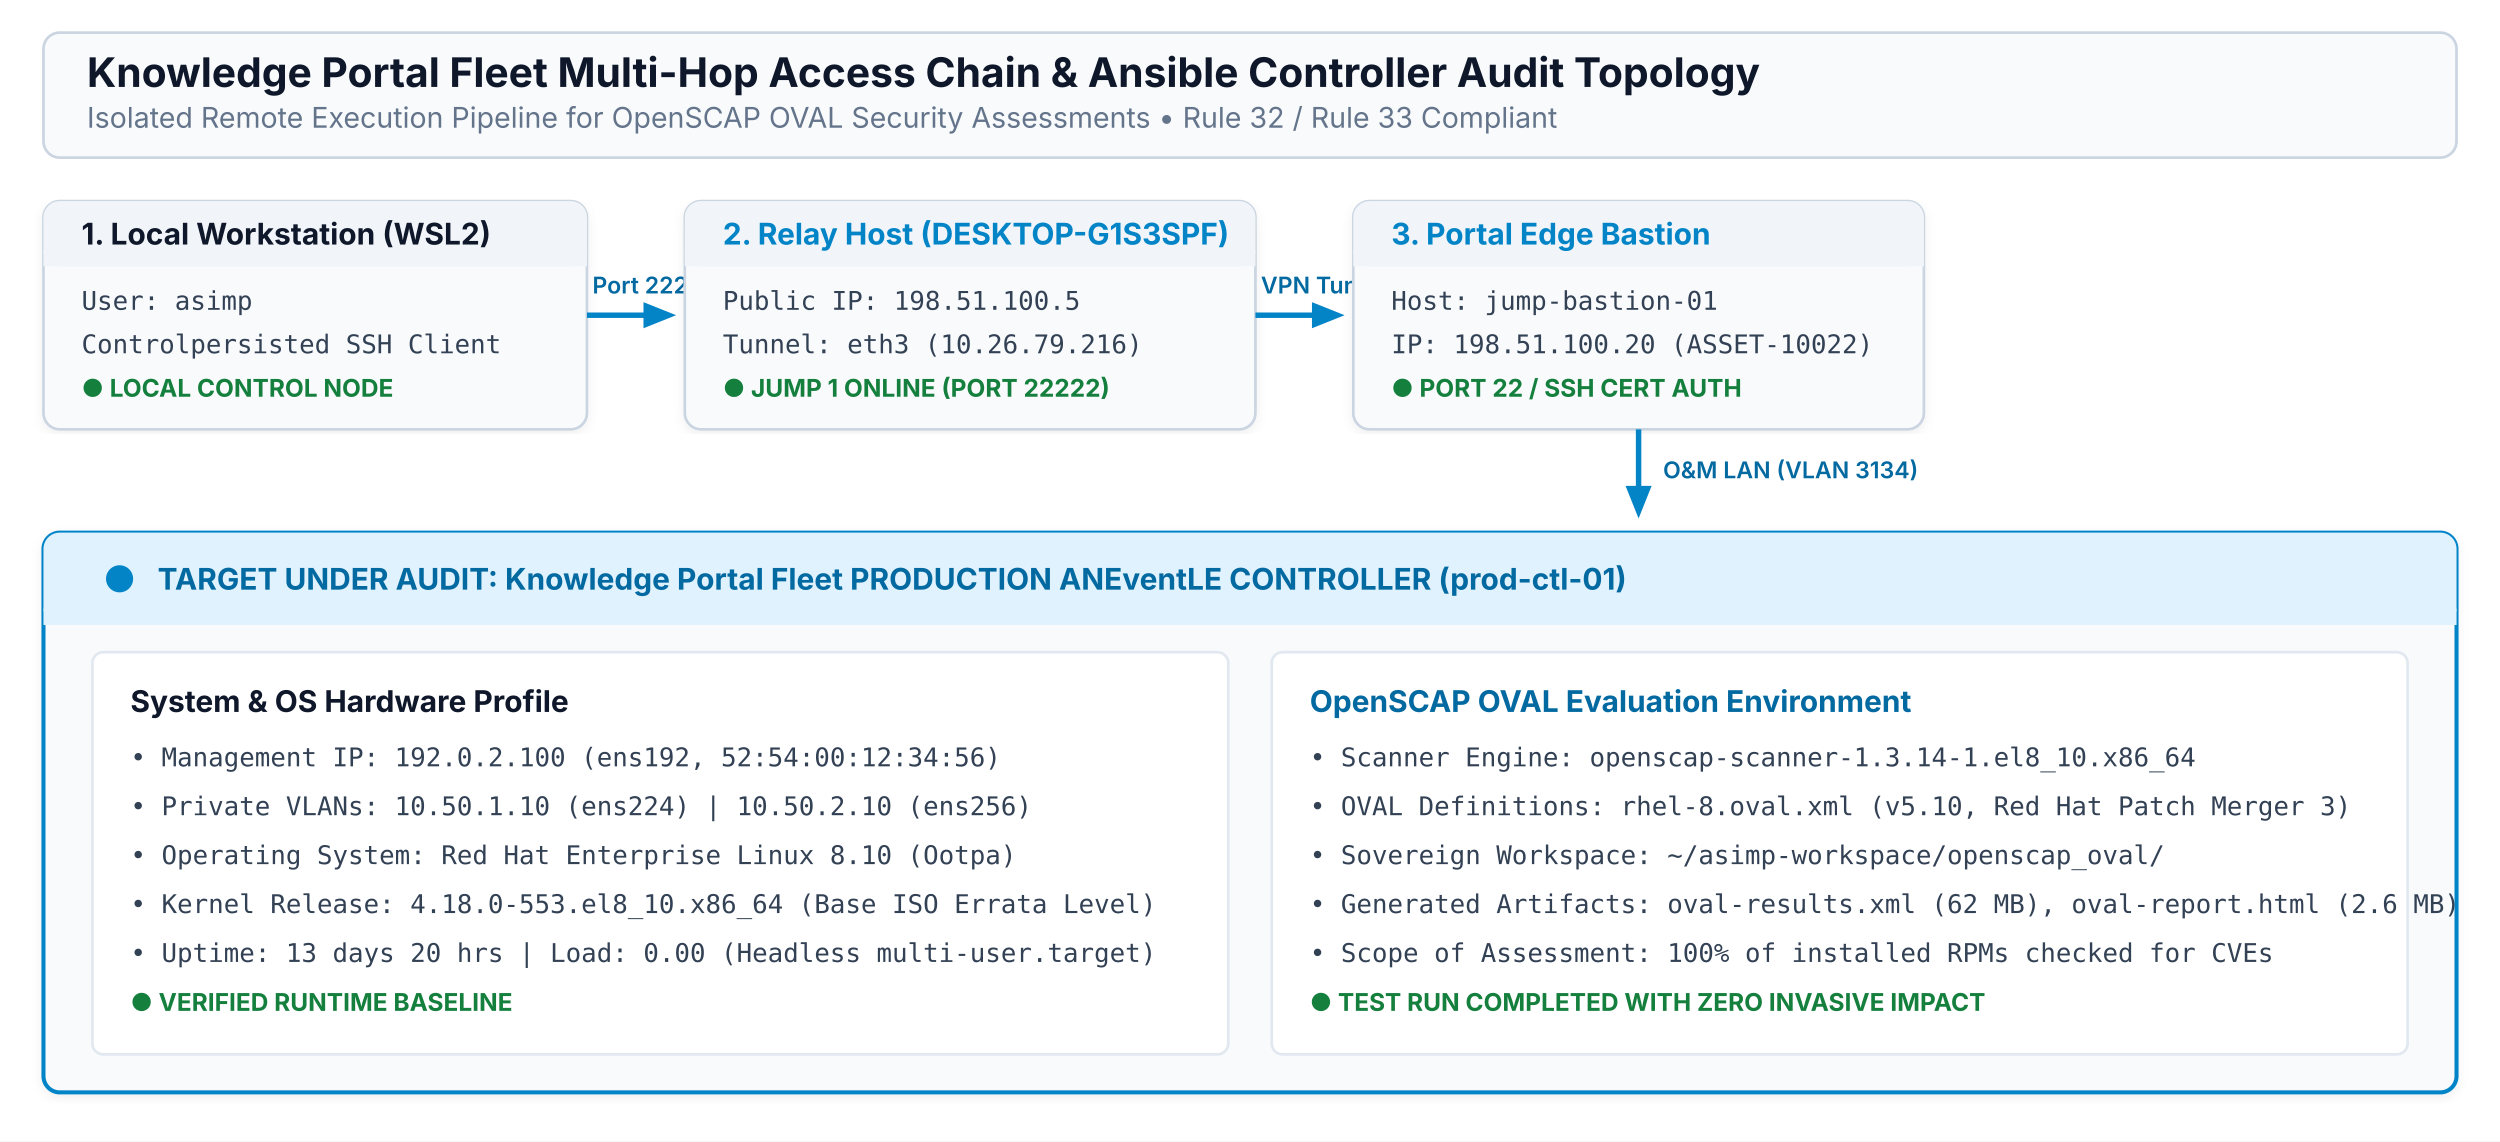
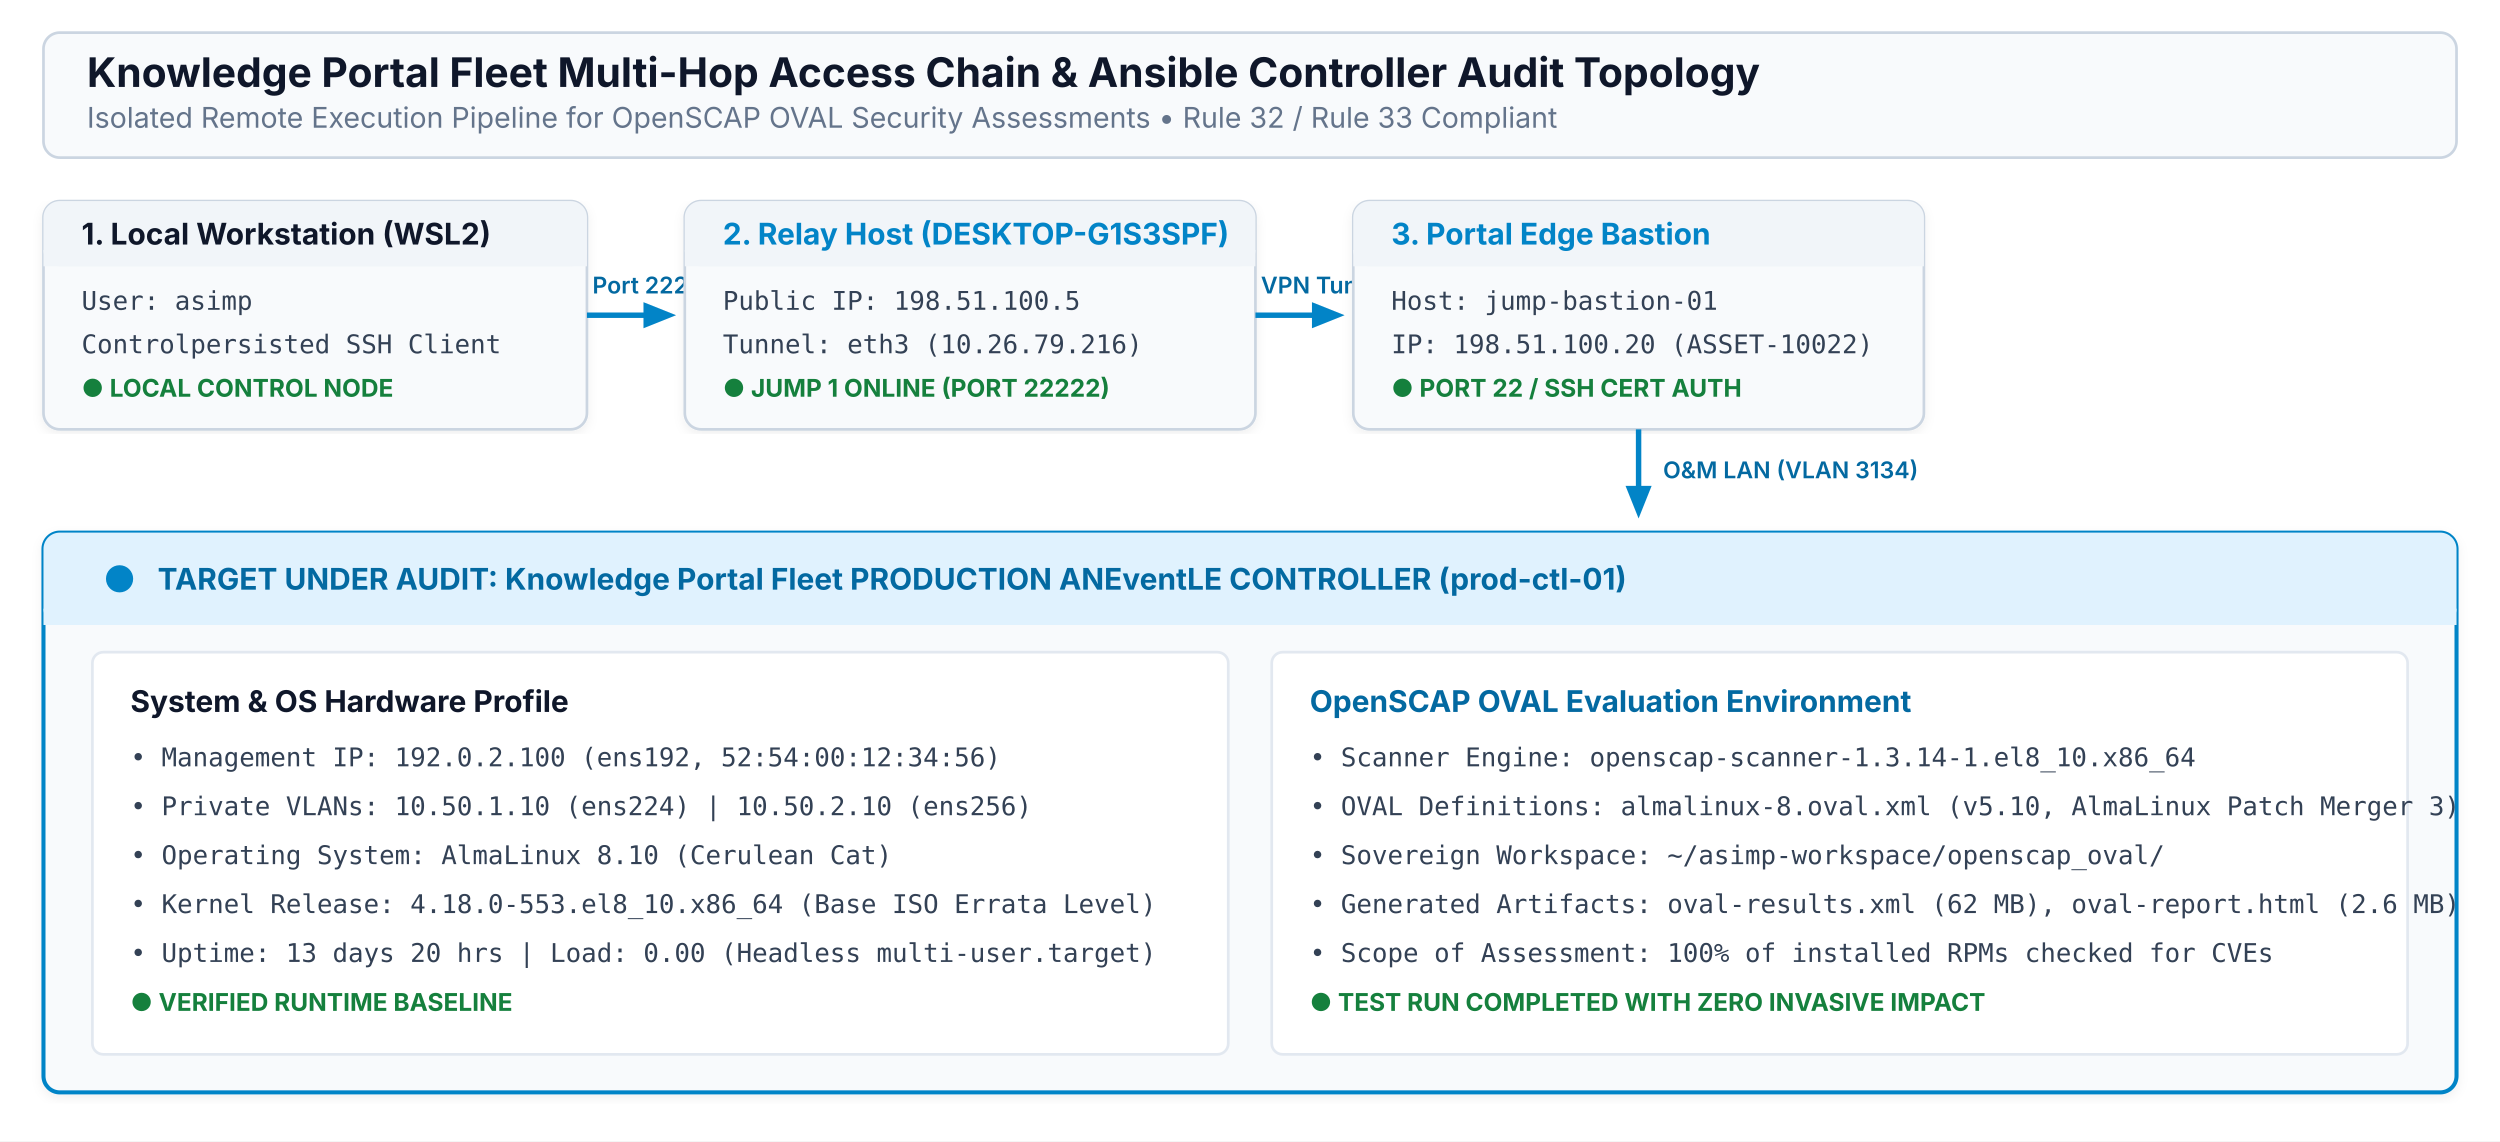
<svg xmlns="http://www.w3.org/2000/svg" viewBox="0 0 920 420" width="100%" height="100%">
  <defs>
    <style>
      .bg { fill: #FFFFFF; }
      .title { font-family: 'Inter', system-ui, -apple-system, sans-serif; font-size: 15px; font-weight: 700; fill: #0F172A; }
      .sub { font-family: 'Inter', system-ui, -apple-system, sans-serif; font-size: 10.5px; fill: #64748B; }
      .node-header { font-family: 'Inter', system-ui, -apple-system, sans-serif; font-size: 11px; font-weight: 700; }
      .node-meta { font-family: 'JetBrains Mono', 'Fira Code', monospace; font-size: 9.5px; fill: #334155; }
      .node-status { font-family: 'Inter', system-ui, -apple-system, sans-serif; font-size: 9px; font-weight: 700; fill: #15803D; }
      .badge { font-family: 'Inter', system-ui, -apple-system, sans-serif; font-size: 9.5px; font-weight: 700; fill: #FFFFFF; }
      .conn-label { font-family: 'Inter', system-ui, -apple-system, sans-serif; font-size: 8.5px; fill: #0369A1; font-weight: 600; }
    </style>
    <filter id="shadow" x="-2%" y="-2%" width="104%" height="104%">
      <feDropShadow dx="0" dy="1.5" stdDeviation="2" flood-color="#0F172A" flood-opacity="0.06" />
    </filter>
    <marker id="arrow" viewBox="0 0 10 10" refX="6" refY="5" markerWidth="6" markerHeight="6" orient="auto-start-reverse">
      <path d="M 0 1 L 10 5 L 0 9 z" fill="#0284C7" />
    </marker>
  </defs>
  <rect width="920" height="420" class="bg" />
  <rect x="16" y="12" width="888" height="46" rx="6" fill="#F8FAFC" stroke="#CBD5E1" stroke-width="1" />
  <text x="32" y="32" class="title">Knowledge Portal Fleet Multi-Hop Access Chain &amp; Ansible Controller Audit Topology</text>
  <text x="32" y="47" class="sub">Isolated Remote Execution Pipeline for OpenSCAP OVAL Security Assessments • Rule 32 / Rule 33 Compliant</text>
  <g transform="translate(16, 74)">
    <rect width="200" height="84" rx="6" fill="#F8FAFC" stroke="#CBD5E1" stroke-width="1" filter="url(#shadow)" />
    <rect width="200" height="24" rx="6" fill="#F1F5F9" />
    <rect y="18" width="200" height="6" fill="#F1F5F9" />
    <text x="14" y="16" class="node-header" fill="#0F172A">1. Local Workstation (WSL2)</text>
    <text x="14" y="40" class="node-meta">User: asimp</text>
    <text x="14" y="56" class="node-meta">Controlpersisted SSH Client</text>
    <text x="14" y="72" class="node-status">● LOCAL CONTROL NODE</text>
  </g>
  <path d="M 216 116 L 244 116" stroke="#0284C7" stroke-width="2" marker-end="url(#arrow)" fill="none" />
  <text x="218" y="108" class="conn-label">Port 22222</text>
  <g transform="translate(252, 74)">
    <rect width="210" height="84" rx="6" fill="#F8FAFC" stroke="#CBD5E1" stroke-width="1" filter="url(#shadow)" />
    <rect width="210" height="24" rx="6" fill="#F1F5F9" />
    <rect y="18" width="210" height="6" fill="#F1F5F9" />
    <text x="14" y="16" class="node-header" fill="#0284C7">2. Relay Host (DESKTOP-G1S3SPF)</text>
    <text x="14" y="40" class="node-meta">Public IP: 198.51.100.5</text>
    <text x="14" y="56" class="node-meta">Tunnel: eth3 (10.26.79.216)</text>
    <text x="14" y="72" class="node-status">● JUMP 1 ONLINE (PORT 22222)</text>
  </g>
  <path d="M 462 116 L 490 116" stroke="#0284C7" stroke-width="2" marker-end="url(#arrow)" fill="none" />
  <text x="464" y="108" class="conn-label">VPN Tunnel</text>
  <g transform="translate(498, 74)">
    <rect width="210" height="84" rx="6" fill="#F8FAFC" stroke="#CBD5E1" stroke-width="1" filter="url(#shadow)" />
    <rect width="210" height="24" rx="6" fill="#F1F5F9" />
    <rect y="18" width="210" height="6" fill="#F1F5F9" />
    <text x="14" y="16" class="node-header" fill="#0284C7">3. Portal Edge Bastion</text>
    <text x="14" y="40" class="node-meta">Host: jump-bastion-01</text>
    <text x="14" y="56" class="node-meta">IP: 198.51.100.20 (ASSET-10022)</text>
    <text x="14" y="72" class="node-status">● PORT 22 / SSH CERT AUTH</text>
  </g>
  <path d="M 603 158 L 603 186" stroke="#0284C7" stroke-width="2" marker-end="url(#arrow)" fill="none" />
  <text x="612" y="176" class="conn-label">O&amp;M LAN (VLAN 3134)</text>
  <g transform="translate(16, 196)">
    <rect width="888" height="206" rx="6" fill="#F8FAFC" stroke="#0284C7" stroke-width="1.5" filter="url(#shadow)" />
    <rect width="888" height="34" rx="6" fill="#E0F2FE" />
    <rect y="28" width="888" height="6" fill="#E0F2FE" />
    <circle cx="28" cy="17" r="5" fill="#0284C7" />
    <text x="42" y="21" class="node-header" fill="#0369A1">TARGET UNDER AUDIT: Knowledge Portal Fleet PRODUCTION ANEventLE CONTROLLER (prod-ctl-01)</text>
    <rect x="18" y="44" width="418" height="148" rx="4" fill="#FFFFFF" stroke="#E2E8F0" />
    <text x="32" y="66" class="node-header" fill="#0F172A">System &amp; OS Hardware Profile</text>
    <text x="32" y="86" class="node-meta">• Management IP: 192.0.2.100 (ens192, 52:54:00:12:34:56)</text>
    <text x="32" y="104" class="node-meta">• Private VLANs: 10.50.1.10 (ens224) | 10.50.2.10 (ens256)</text>
-     <text x="32" y="122" class="node-meta">• Operating System: Red Hat Enterprise Linux 8.10 (Ootpa)</text>
+     <text x="32" y="122" class="node-meta">• Operating System: AlmaLinux 8.10 (Cerulean Cat)</text>
    <text x="32" y="140" class="node-meta">• Kernel Release: 4.18.0-553.el8_10.x86_64 (Base ISO Errata Level)</text>
    <text x="32" y="158" class="node-meta">• Uptime: 13 days 20 hrs | Load: 0.00 (Headless multi-user.target)</text>
    <text x="32" y="176" class="node-status">● VERIFIED RUNTIME BASELINE</text>
    <rect x="452" y="44" width="418" height="148" rx="4" fill="#FFFFFF" stroke="#E2E8F0" />
    <text x="466" y="66" class="node-header" fill="#0369A1">OpenSCAP OVAL Evaluation Environment</text>
    <text x="466" y="86" class="node-meta">• Scanner Engine: openscap-scanner-1.3.14-1.el8_10.x86_64</text>
-     <text x="466" y="104" class="node-meta">• OVAL Definitions: rhel-8.oval.xml (v5.10, Red Hat Patch Merger 3)</text>
+     <text x="466" y="104" class="node-meta">• OVAL Definitions: almalinux-8.oval.xml (v5.10, AlmaLinux Patch Merger 3)</text>
    <text x="466" y="122" class="node-meta">• Sovereign Workspace: ~/asimp-workspace/openscap_oval/</text>
    <text x="466" y="140" class="node-meta">• Generated Artifacts: oval-results.xml (62 MB), oval-report.html (2.6 MB)</text>
    <text x="466" y="158" class="node-meta">• Scope of Assessment: 100% of installed RPMs checked for CVEs</text>
    <text x="466" y="176" class="node-status">● TEST RUN COMPLETED WITH ZERO INVASIVE IMPACT</text>
  </g>
</svg>
